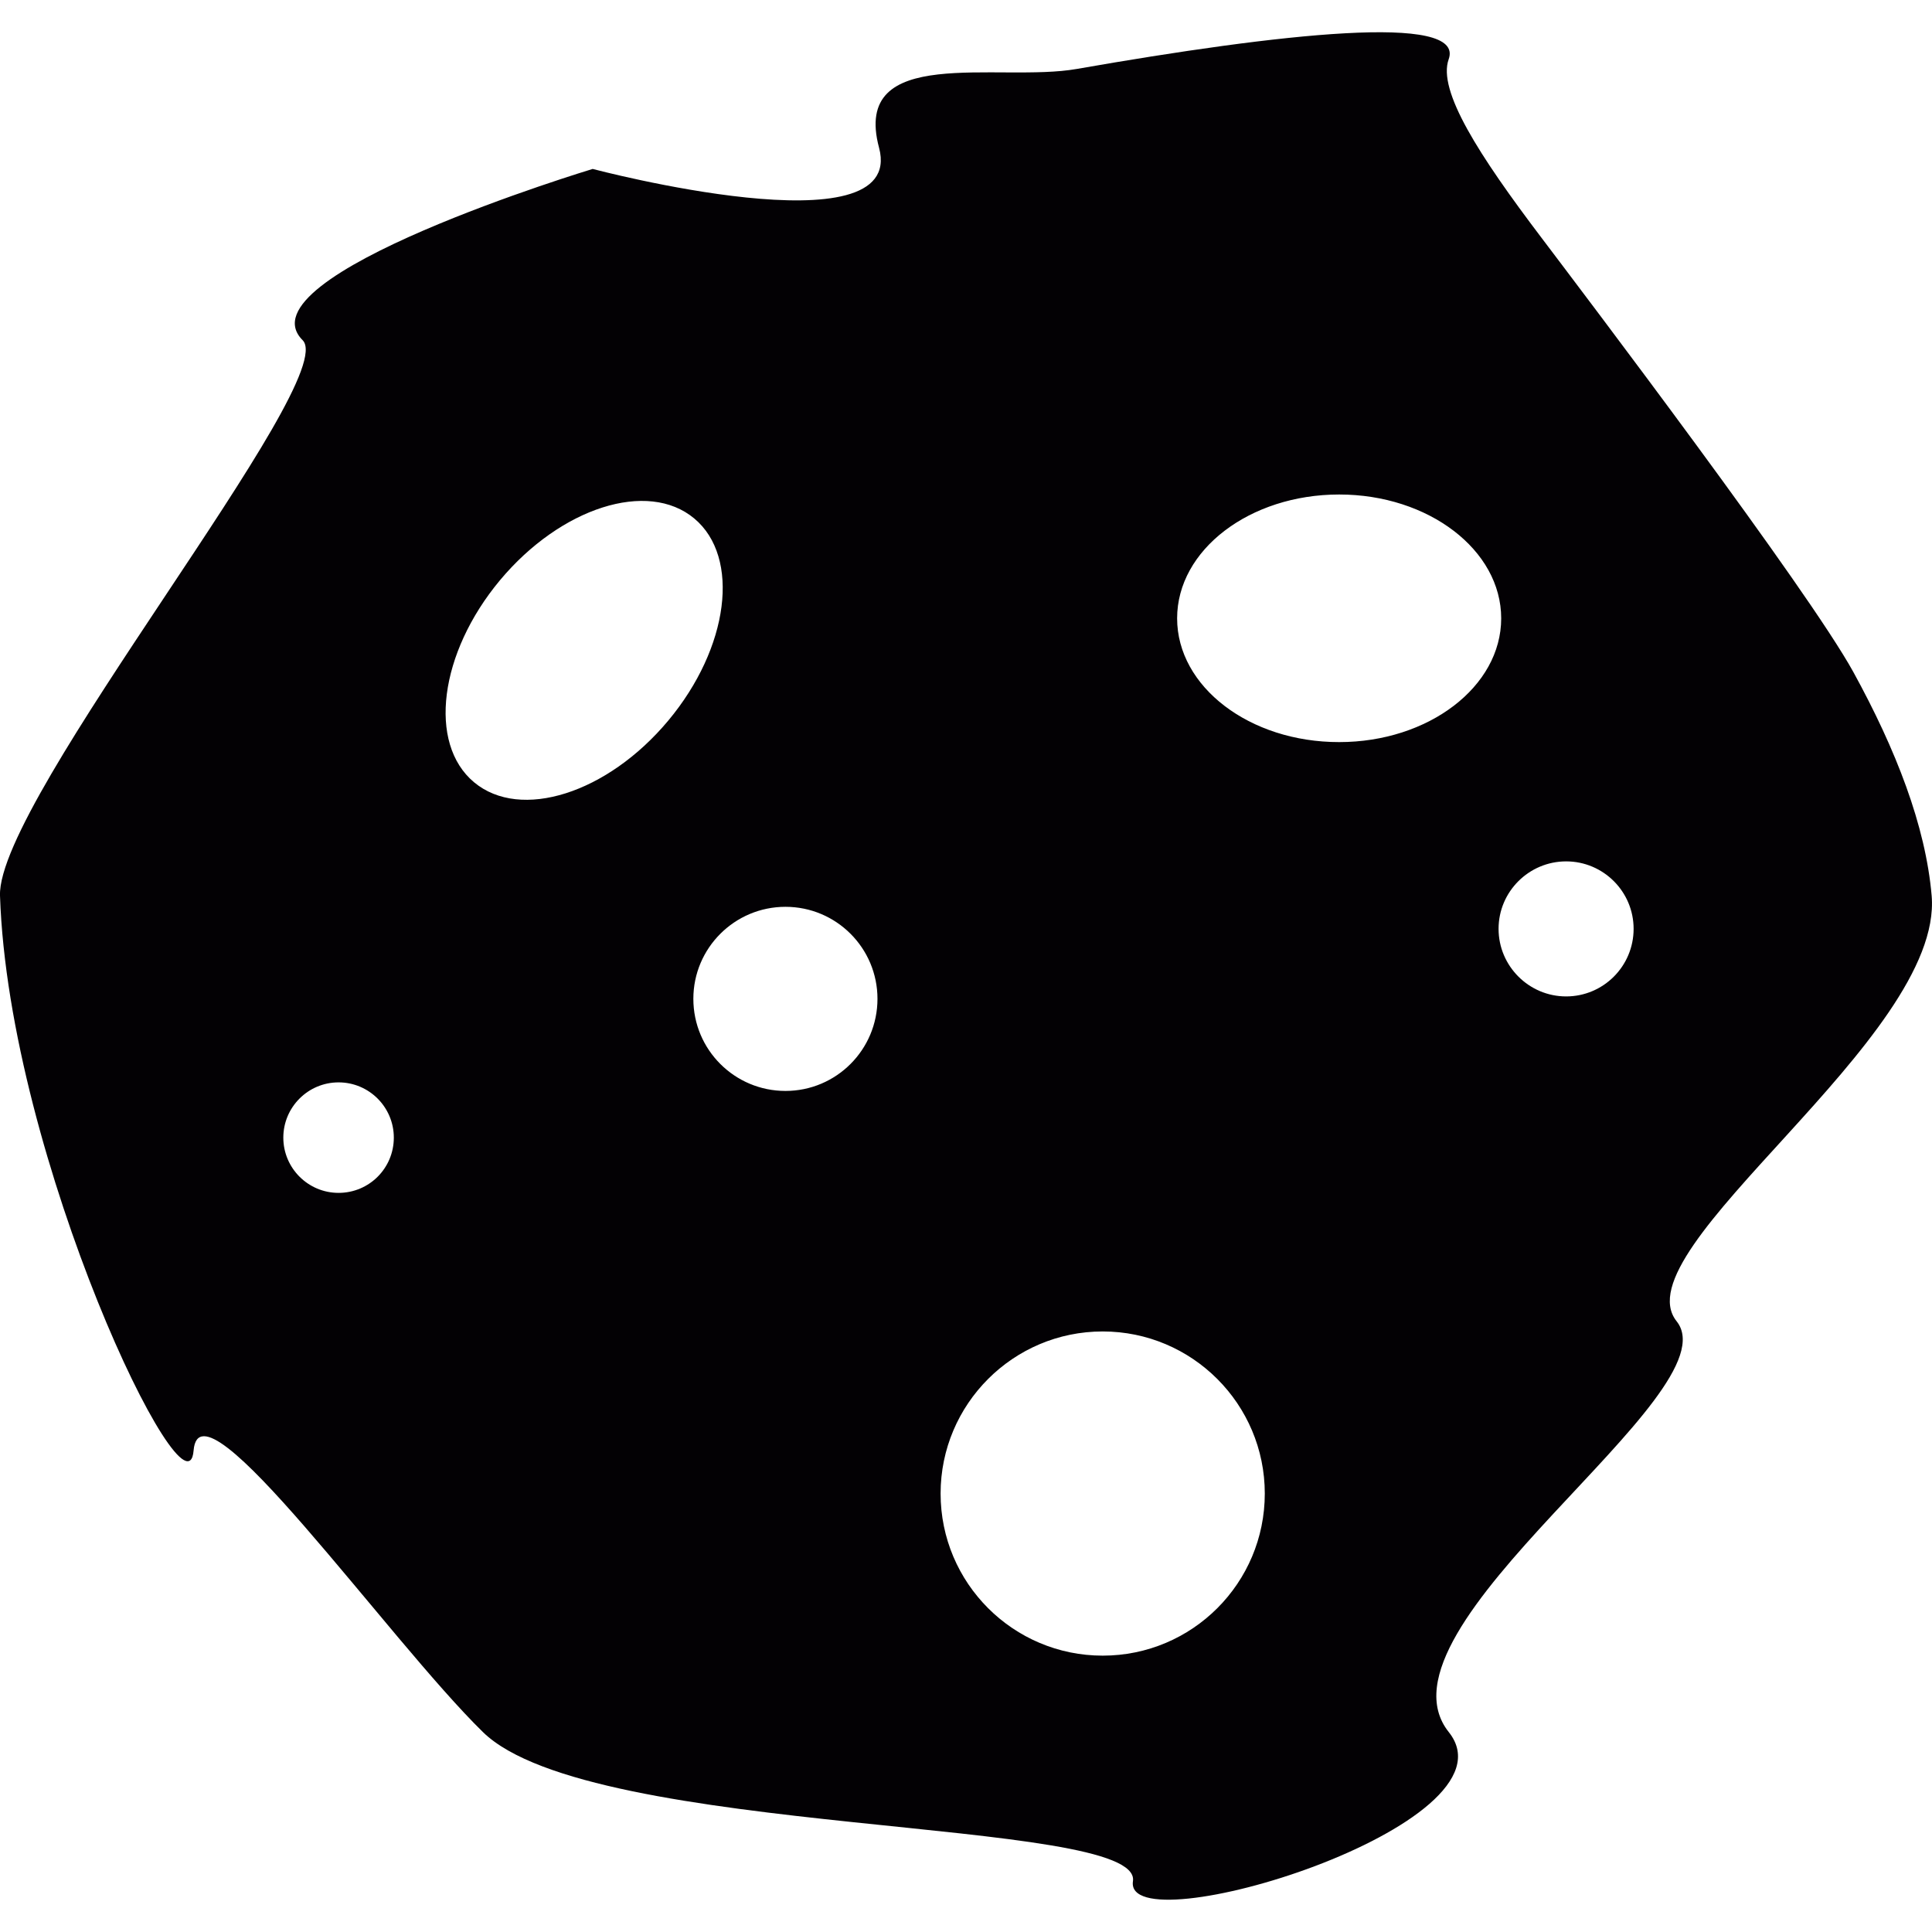
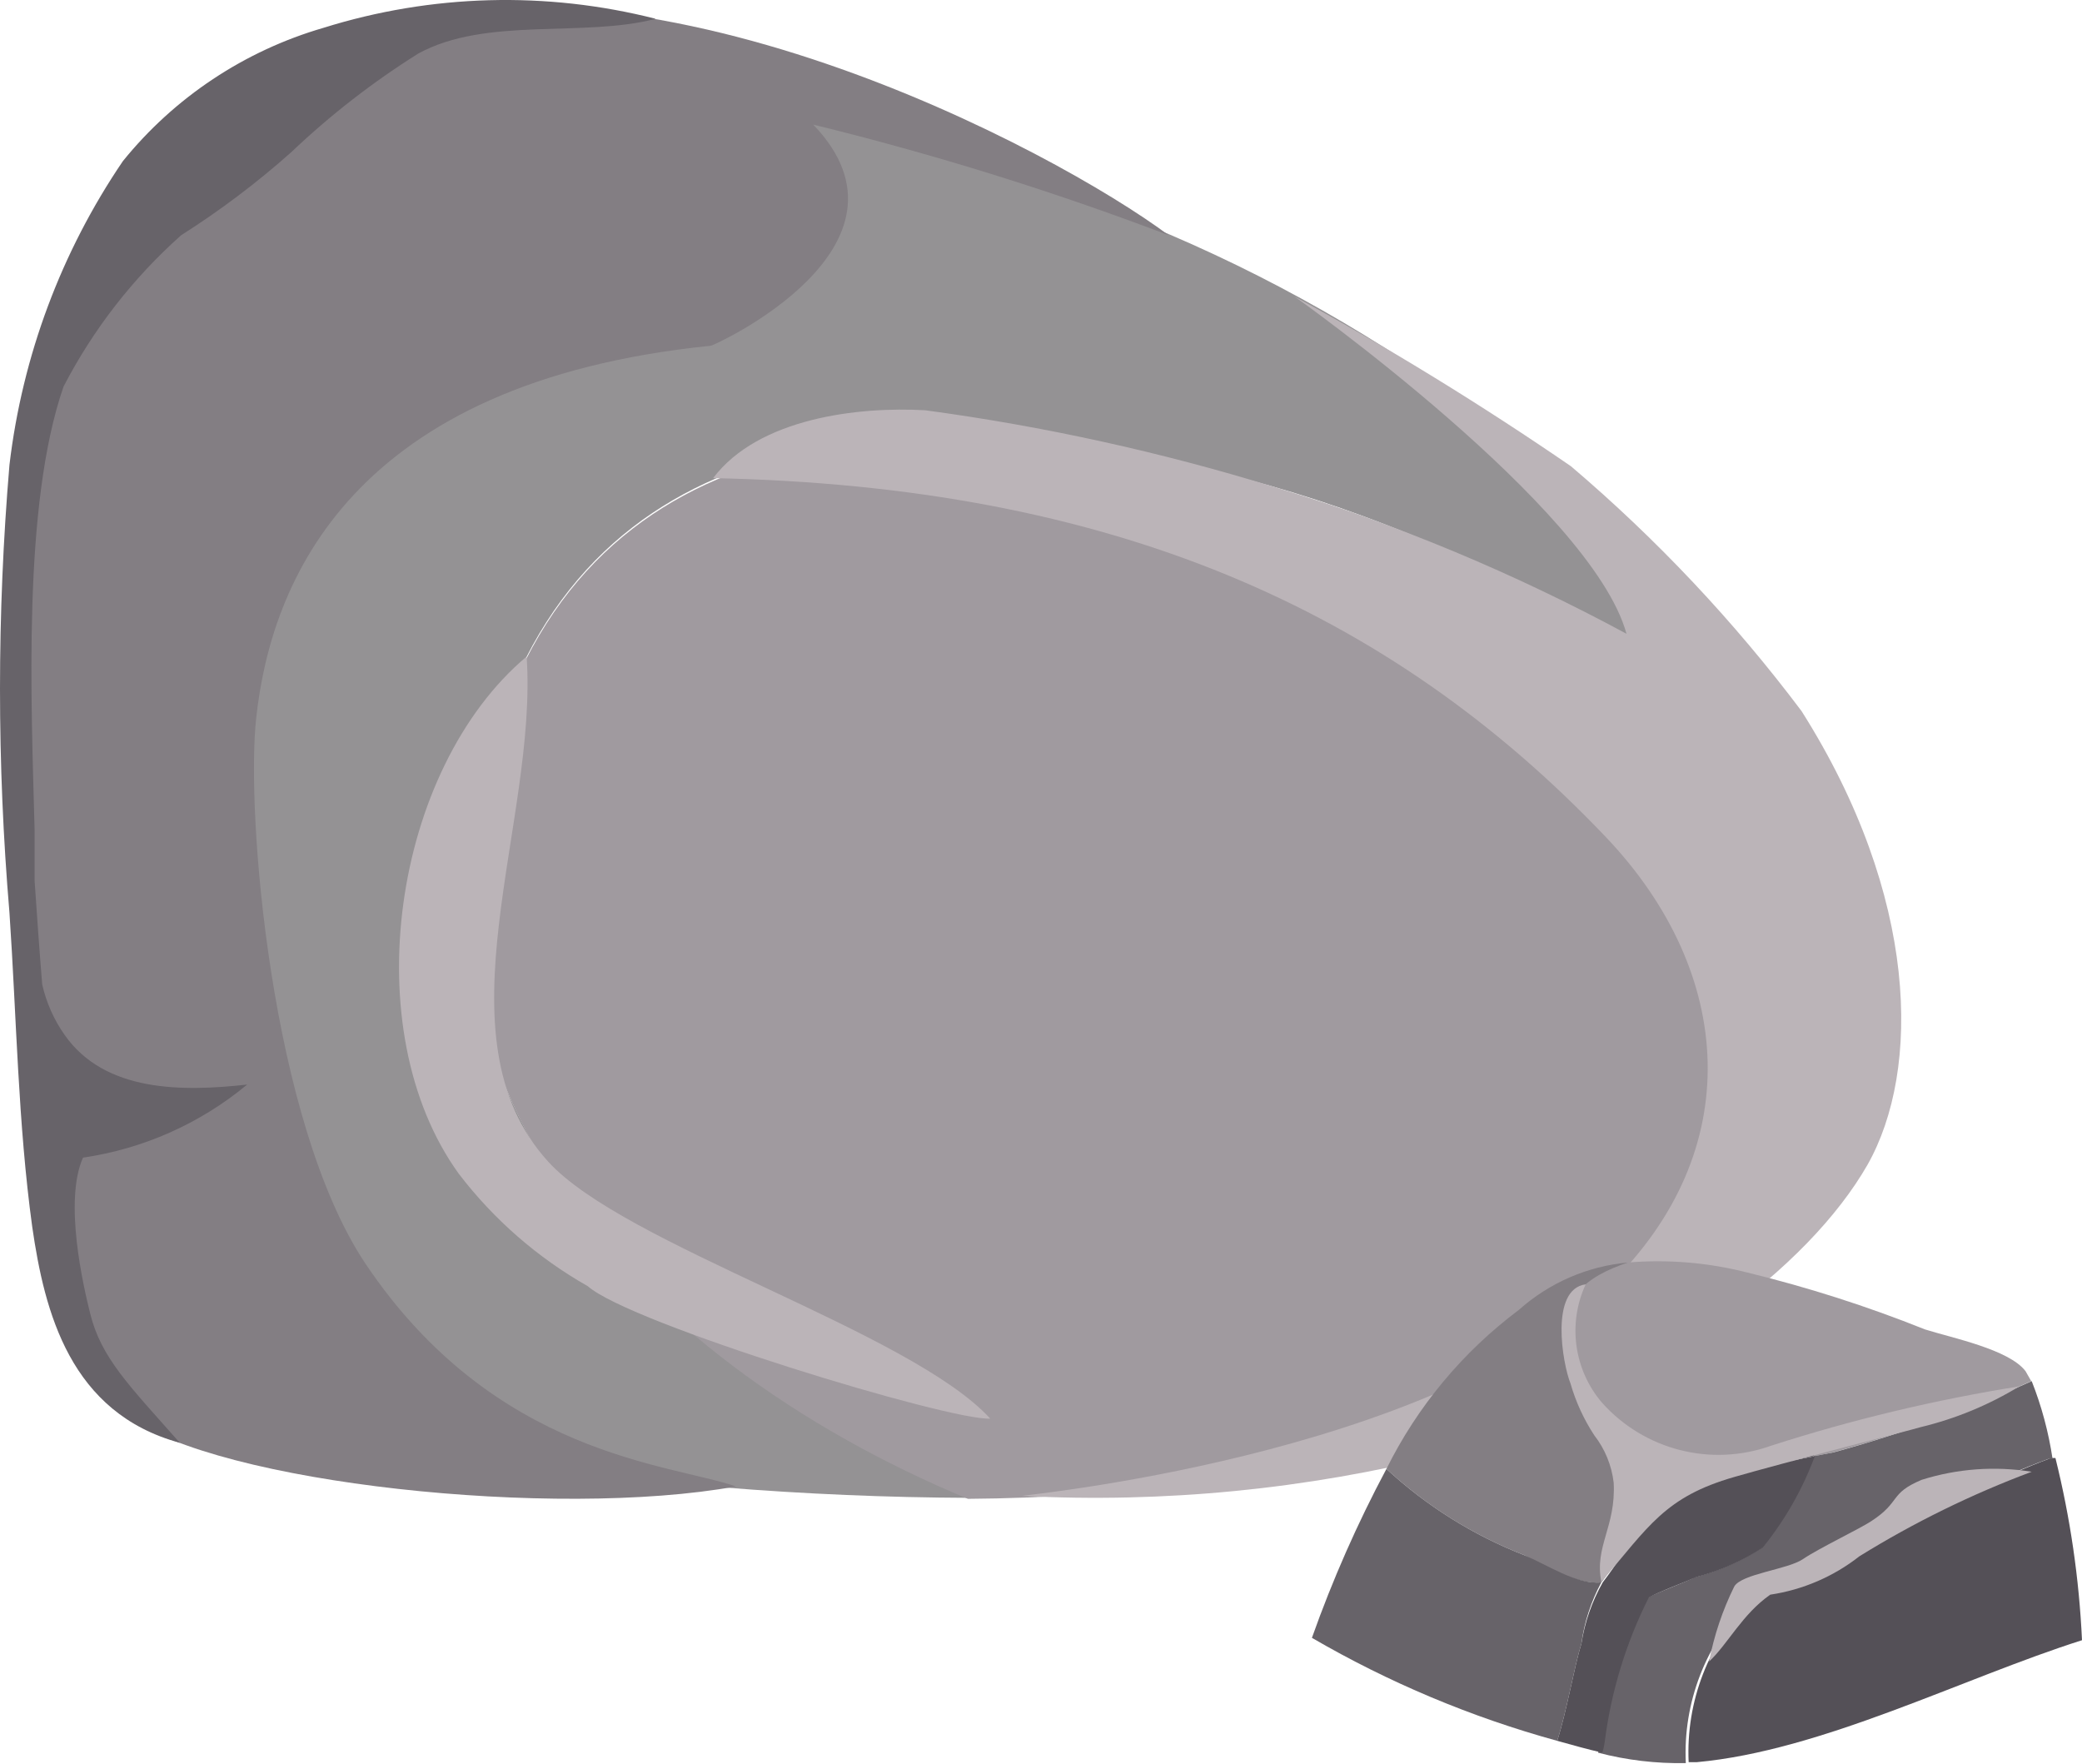
- <svg xmlns="http://www.w3.org/2000/svg" version="1.1" id="Capa_1" x="0px" y="0px" viewBox="0 0 16.925 16.925" style="enable-background:new 0 0 16.925 16.925;" xml:space="preserve">
-   <g>
-     <path style="fill:#030104;" d="M16.922,7.847c-0.053-0.615-0.314-1.282-0.685-1.958c-0.401-0.73-2.364-3.318-2.733-3.806   c-0.55-0.726-0.912-1.289-0.813-1.564c0.147-0.409-1.48-0.226-3.258,0.085C8.746,0.725,7.456,0.381,7.701,1.295   C7.944,2.209,5.192,1.48,5.192,1.48s-3.104,0.937-2.541,1.5C2.996,3.326-0.028,6.999,0,7.846c0.077,2.312,1.64,5.549,1.696,4.861   s1.699,1.649,2.535,2.467c0.955,0.933,5.78,0.734,5.694,1.306c-0.086,0.572,3.418-0.49,2.767-1.306   c-0.735-0.922,2.5-2.967,1.996-3.599S17.027,9.094,16.922,7.847z M2.966,10.45c-0.267,0-0.484-0.217-0.484-0.484   s0.217-0.484,0.484-0.484c0.268,0,0.484,0.218,0.484,0.484C3.45,10.234,3.234,10.45,2.966,10.45z M6.881,9.557   c-0.445,0-0.807-0.36-0.807-0.807c0-0.445,0.362-0.806,0.807-0.806S7.687,8.305,7.687,8.75C7.687,9.196,7.326,9.557,6.881,9.557z    M5.854,6.313C5.321,6.951,4.56,7.192,4.153,6.853c-0.407-0.34-0.305-1.132,0.227-1.77c0.533-0.638,1.295-0.881,1.702-0.541   S6.387,5.675,5.854,6.313z M9.66,14.504c-0.784,0-1.42-0.636-1.42-1.42c0-0.783,0.636-1.42,1.42-1.42s1.42,0.637,1.42,1.42   C11.08,13.868,10.445,14.504,9.66,14.504z M13.72,7.546c0.326,0,0.591,0.265,0.591,0.591c0,0.327-0.265,0.592-0.591,0.592   s-0.592-0.266-0.592-0.592C13.128,7.811,13.394,7.546,13.72,7.546z M10.312,5.417c0-0.599,0.635-1.085,1.42-1.085   c0.782,0,1.419,0.486,1.419,1.085s-0.637,1.084-1.419,1.084C10.947,6.502,10.312,6.016,10.312,5.417z" />
+ <svg xmlns="http://www.w3.org/2000/svg" version="1.1" id="svg12627" xml:space="preserve" width="58.506" height="49.543" viewBox="0 0 58.506 49.543">
+   <defs id="defs12631" />
+   <g id="g12635" transform="matrix(1.333333,0,0,-1.333333,-190.9073,65.83476)">
+     <g id="g12637" transform="scale(0.1)">
+       <path d="m 1538.8,346.5 c 25,63.5 95.1,61 151.2,47.398 49.5,-12 118.5,-45.597 134.4,-100 l 1,-0.996 c -2.81,21.942 -11.6,42.7 -25.4,60 -34.81,42.469 -79.96,75.286 -131.1,95.297 l -12.8,6.199 c -40,18.399 -88.6,38.102 -133.7,32.704 -106.3,-12.903 -91.9,-161.903 -77.1,-235.704 3.1,-15.796 3.1,-39.3 17.1,-49.996 16.7,-12.5 50,-12.097 70,-14.902 34.3,-5.449 68.97,-8.254 103.7,-8.398 -72,29.902 -127.6,91.597 -97.3,168.398" style="fill:#949294;fill-opacity:1;fill-rule:nonzero;stroke:none" id="path12639" />
+       <path d="m 1690,393.602 c -56.1,13.597 -126.2,16.097 -151.2,-47.407 -30,-76.797 25.3,-138.496 97,-168.3 16.02,0.109 32.02,1.203 47.9,3.3 42.9,5.801 97.3,20 125.8,55.403 12.7,15.765 18.44,36.019 15.9,56.101 l -1,0.996 c -15.9,54.606 -84.4,88.203 -134.4,99.907" style="fill:#a09a9f;fill-opacity:1;fill-rule:nonzero;stroke:none" id="path12641" />
+       <path d="m 1736.2,187.203 c 46,15.598 76.8,39.492 89.2,61.098 11.3,20 10.8,56.597 -13.9,95.597 -14.24,18.946 -30.54,36.25 -48.6,51.602 -18.81,12.918 -38.27,24.867 -58.3,35.801 0,0 62.7,-44.403 70,-71.102 -23.6,12.75 -48.43,23.102 -74.1,30.903 -24.07,7.418 -48.73,12.836 -73.7,16.199 -14,0.801 -35.1,-1.602 -44.7,-14.301 83.8,-1.699 142.4,-27.5 188.3,-75.801 27.1,-28.597 29.5,-66.004 0.6,-94.195 -37.5,-36.602 -125.8,-44.5 -123.8,-44.5 29.93,-1.535 59.93,1.402 89,8.699" style="fill:#bbb4b8;fill-opacity:1;fill-rule:nonzero;stroke:none" id="path12643" />
+       <path d="m 1586.9,180.504 c -13.7,4.797 -50.8,6.301 -78.1,46.992 -20,30.004 -25.2,95.203 -23,114.902 3.1,28.797 20,70.801 95.8,78.5 0.7,0 46.3,20.899 21.6,46.602 25.42,-6.219 50.43,-14 74.9,-23.301 -23.9,17.797 -110.8,64.496 -173.7,42.301 -32.3,-9.57 -56.69,-36.187 -63.4,-69.199 -9.11,-45.785 -9.92,-92.832 -2.4,-138.903 4.8,-29.3 -4.5,-64.398 20,-83.097 19.3,-14.199 90.2,-21.699 128.3,-14.797" style="fill:#837e83;fill-opacity:1;fill-rule:nonzero;stroke:none" id="path12645" />
+       <path d="m 1640.5,194.801 c -16.8,18.398 -77.2,36.496 -93.2,54.199 -24,26.402 -2.1,71.199 -4.5,106.402 -28.2,-23.703 -36.3,-78.605 -14.3,-109.004 7.38,-9.656 16.63,-17.71 27.2,-23.699 8.9,-7.898 76.2,-28.394 84.8,-27.898" style="fill:#bbb4b8;fill-opacity:1;fill-rule:nonzero;stroke:none" id="path12647" />
+       <path d="m 1450.8,216.996 c -1.4,5.606 -5.6,23.606 -1.5,32.805 12.73,1.855 24.7,7.183 34.6,15.398 -13.5,-1.504 -30,-1.695 -38.5,10.5 -2.25,3.196 -3.84,6.797 -4.7,10.602 -0.6,7.301 -1.1,14.5 -1.6,21.801 0,3.695 0,7.398 0,10.699 -0.7,26.898 -2.6,68.398 6.1,93.5 6.25,12.058 14.65,22.871 24.8,31.898 8.19,5.192 15.96,11.047 23.2,17.5 8.22,7.813 17.19,14.781 26.8,20.801 14.3,7.797 34.8,3.301 50,7.301 -23.06,5.863 -47.29,5.203 -70,-1.899 -16.64,-4.832 -31.41,-14.636 -42.3,-28.101 -12.98,-19.113 -21.18,-41.059 -23.9,-64 -2.66,-31.41 -2.66,-62.992 0,-94.403 1.5,-22.101 1.8,-44.402 4.8,-66.199 2.6,-17.996 8,-39.195 31.1,-45.496 -10.7,12.102 -16.6,17.899 -18.9,27.293" style="fill:#676369;fill-opacity:1;fill-rule:nonzero;stroke:none" id="path12649" />
+       <path d="m 1837.5,213.602 c -12.2,4.89 -24.73,8.894 -37.5,12 -8.19,2.089 -16.68,2.793 -25.1,2.097 -8.7,-2.898 -20,-7.898 -16.2,-17.801 3.96,-10.714 9.05,-20.964 15.2,-30.593 0,0 37.1,6.89 44.3,8.394 14.27,3.918 28.21,8.93 41.7,15 l -1.2,2.102 c -3.5,4.597 -15.5,7.004 -21.2,8.801" style="fill:#a09a9f;fill-opacity:1;fill-rule:nonzero;stroke:none" id="path12661" />
+       <path d="m 1771.9,191.297 c 2.04,-3.938 4.52,-7.629 7.4,-10.996 0,0 -3.4,4.5 -7.4,10.996" style="fill:#676369;fill-opacity:1;fill-rule:nonzero;stroke:none" id="path12663" />
+       <path d="m 1769.3,160.301 c 4.3,7.515 9.4,14.558 15.2,20.996 -3,3.601 -10.7,6.199 -12.6,10 -3.67,5.855 -6.69,12.09 -9,18.601 -3.4,10 3.3,14.903 12,17.801 -8.54,-0.777 -16.6,-4.285 -23,-10 -11.8,-8.828 -21.35,-20.301 -27.9,-33.504 8.48,-7.832 18.34,-14.004 29.1,-18.191 4.6,-2.402 11.1,-6.301 16.2,-5.703" style="fill:#837e83;fill-opacity:1;fill-rule:nonzero;stroke:none" id="path12665" />
+       <path d="m 1870.6,148.102 c -0.6,12.949 -2.47,25.808 -5.6,38.398 h -0.9 c -11.2,-4.102 -21.8,-10 -32.6,-14.902 -10.71,-3.875 -20.97,-8.907 -30.6,-15 -9.02,-9.035 -13.8,-21.446 -13.2,-34.2 h 1.7 c 26.4,2.403 56,17.704 81.2,25.704" style="fill:#545057;fill-opacity:1;fill-rule:nonzero;stroke:none" id="path12667" />
+       <path d="m 1769.3,160.301 c -5.1,-0.598 -11.6,3.797 -16.2,5.703 -10.76,4.187 -20.62,10.359 -29.1,18.191 -6.11,-11.457 -11.36,-23.359 -15.7,-35.593 16.23,-9.438 33.6,-16.731 51.7,-21.704 2,6.204 3.6,15.704 5.1,20.5 0.61,4.524 2.04,8.887 4.2,12.903" style="fill:#676369;fill-opacity:1;fill-rule:nonzero;stroke:none" id="path12669" />
+       <path d="m 1787.9,181.898 -8.6,-1.597 c -4.05,-6.289 -7.4,-12.992 -10,-20 5.5,7.195 10,16.101 12,17.898 2.02,1.531 4.24,2.781 6.6,3.699" style="fill:#676369;fill-opacity:1;fill-rule:nonzero;stroke:none" id="path12671" />
+       <path d="m 1860,202.699 c -13.49,-6.07 -27.43,-11.082 -41.7,-15 l -4.2,-0.801 c -2.6,-6.992 -6.32,-13.503 -11,-19.296 -4.3,-2.813 -9.03,-4.903 -14,-6.2 -2.4,-1.203 -7.4,-3 -10,-4.304 -5.07,-9.512 -8.45,-19.836 -10,-30.5 -0.1,-0.743 -0.26,-1.485 -0.5,-2.2 6.04,-1.582 12.26,-2.312 18.5,-2.195 -0.61,12.742 4.19,25.156 13.2,34.199 9.63,6.082 19.89,11.114 30.6,15 10.8,5.196 21.4,10.801 32.6,14.895 h 0.9 c -0.84,5.625 -2.31,11.121 -4.4,16.402" style="fill:#676369;fill-opacity:1;fill-rule:nonzero;stroke:none" id="path12673" />
+       <path d="m 1814.7,188.297 c 2,3.906 -16.3,-1.602 -26.8,-6.399 l 26.1,5 0.7,1.399" style="fill:#545057;fill-opacity:1;fill-rule:nonzero;stroke:none" id="path12675" />
+       <path d="m 1779.3,157.098 c 2.3,1.304 7.3,3.101 10,4.304 4.97,1.297 9.69,3.387 14,6.2 4.69,5.793 8.4,12.304 11,19.296 l -26.1,-5 c -2.36,-0.918 -4.59,-2.168 -6.6,-3.699 -1.7,-1.797 -6.5,-10.703 -12,-17.898 -2.27,-3.996 -3.79,-8.363 -4.5,-12.903 -1.5,-4.796 -3.1,-14.296 -5.1,-20.5 3.2,-0.894 6.4,-1.796 9.5,-2.5 0.24,0.715 0.4,1.457 0.5,2.2 1.34,10.625 4.48,20.937 9.3,30.5" style="fill:#545057;fill-opacity:1;fill-rule:nonzero;stroke:none" id="path12677" />
+       <path d="m 1857.4,201.598 c -17.73,-2.825 -35.21,-7 -52.3,-12.5 -12.64,-4.539 -26.77,-0.938 -35.7,9.101 -5.89,6.922 -7.22,16.653 -3.4,24.903 -7.6,-1.004 -4.9,-16.7 -3.2,-20.899 1.11,-3.867 2.8,-7.539 5,-10.906 2.26,-2.895 3.67,-6.352 4.1,-10 0.5,-9.301 -4.1,-13.402 -2.6,-20.902 10,11.703 13.4,17.902 28,22.101 10,2.899 37.7,10 39.3,10.508 7.34,1.766 14.36,4.668 20.8,8.594" style="fill:#bbb4b8;fill-opacity:1;fill-rule:nonzero;stroke:none" id="path12679" />
+       <path d="m 1836.8,181.898 c -6.9,-2.898 -4.3,-4.597 -10.6,-8.699 -2.4,-1.601 -11.2,-5.801 -14.4,-8 -3.2,-2.195 -13,-3.101 -14.5,-5.801 -2.47,-5.007 -4.25,-10.32 -5.3,-15.796 3.9,3.601 7,10 12.9,14.097 6.87,1.028 13.34,3.813 18.8,8.098 11.49,7.109 23.64,13.074 36.3,17.805 -7.76,1.238 -15.7,0.664 -23.2,-1.704" style="fill:#bbb4b8;fill-opacity:1;fill-rule:nonzero;stroke:none" id="path12681" />
+     </g>
  </g>
-   <g>
- </g>
-   <g>
- </g>
-   <g>
- </g>
-   <g>
- </g>
-   <g>
- </g>
-   <g>
- </g>
-   <g>
- </g>
-   <g>
- </g>
-   <g>
- </g>
-   <g>
- </g>
-   <g>
- </g>
-   <g>
- </g>
-   <g>
- </g>
-   <g>
- </g>
-   <g>
- </g>
</svg>
